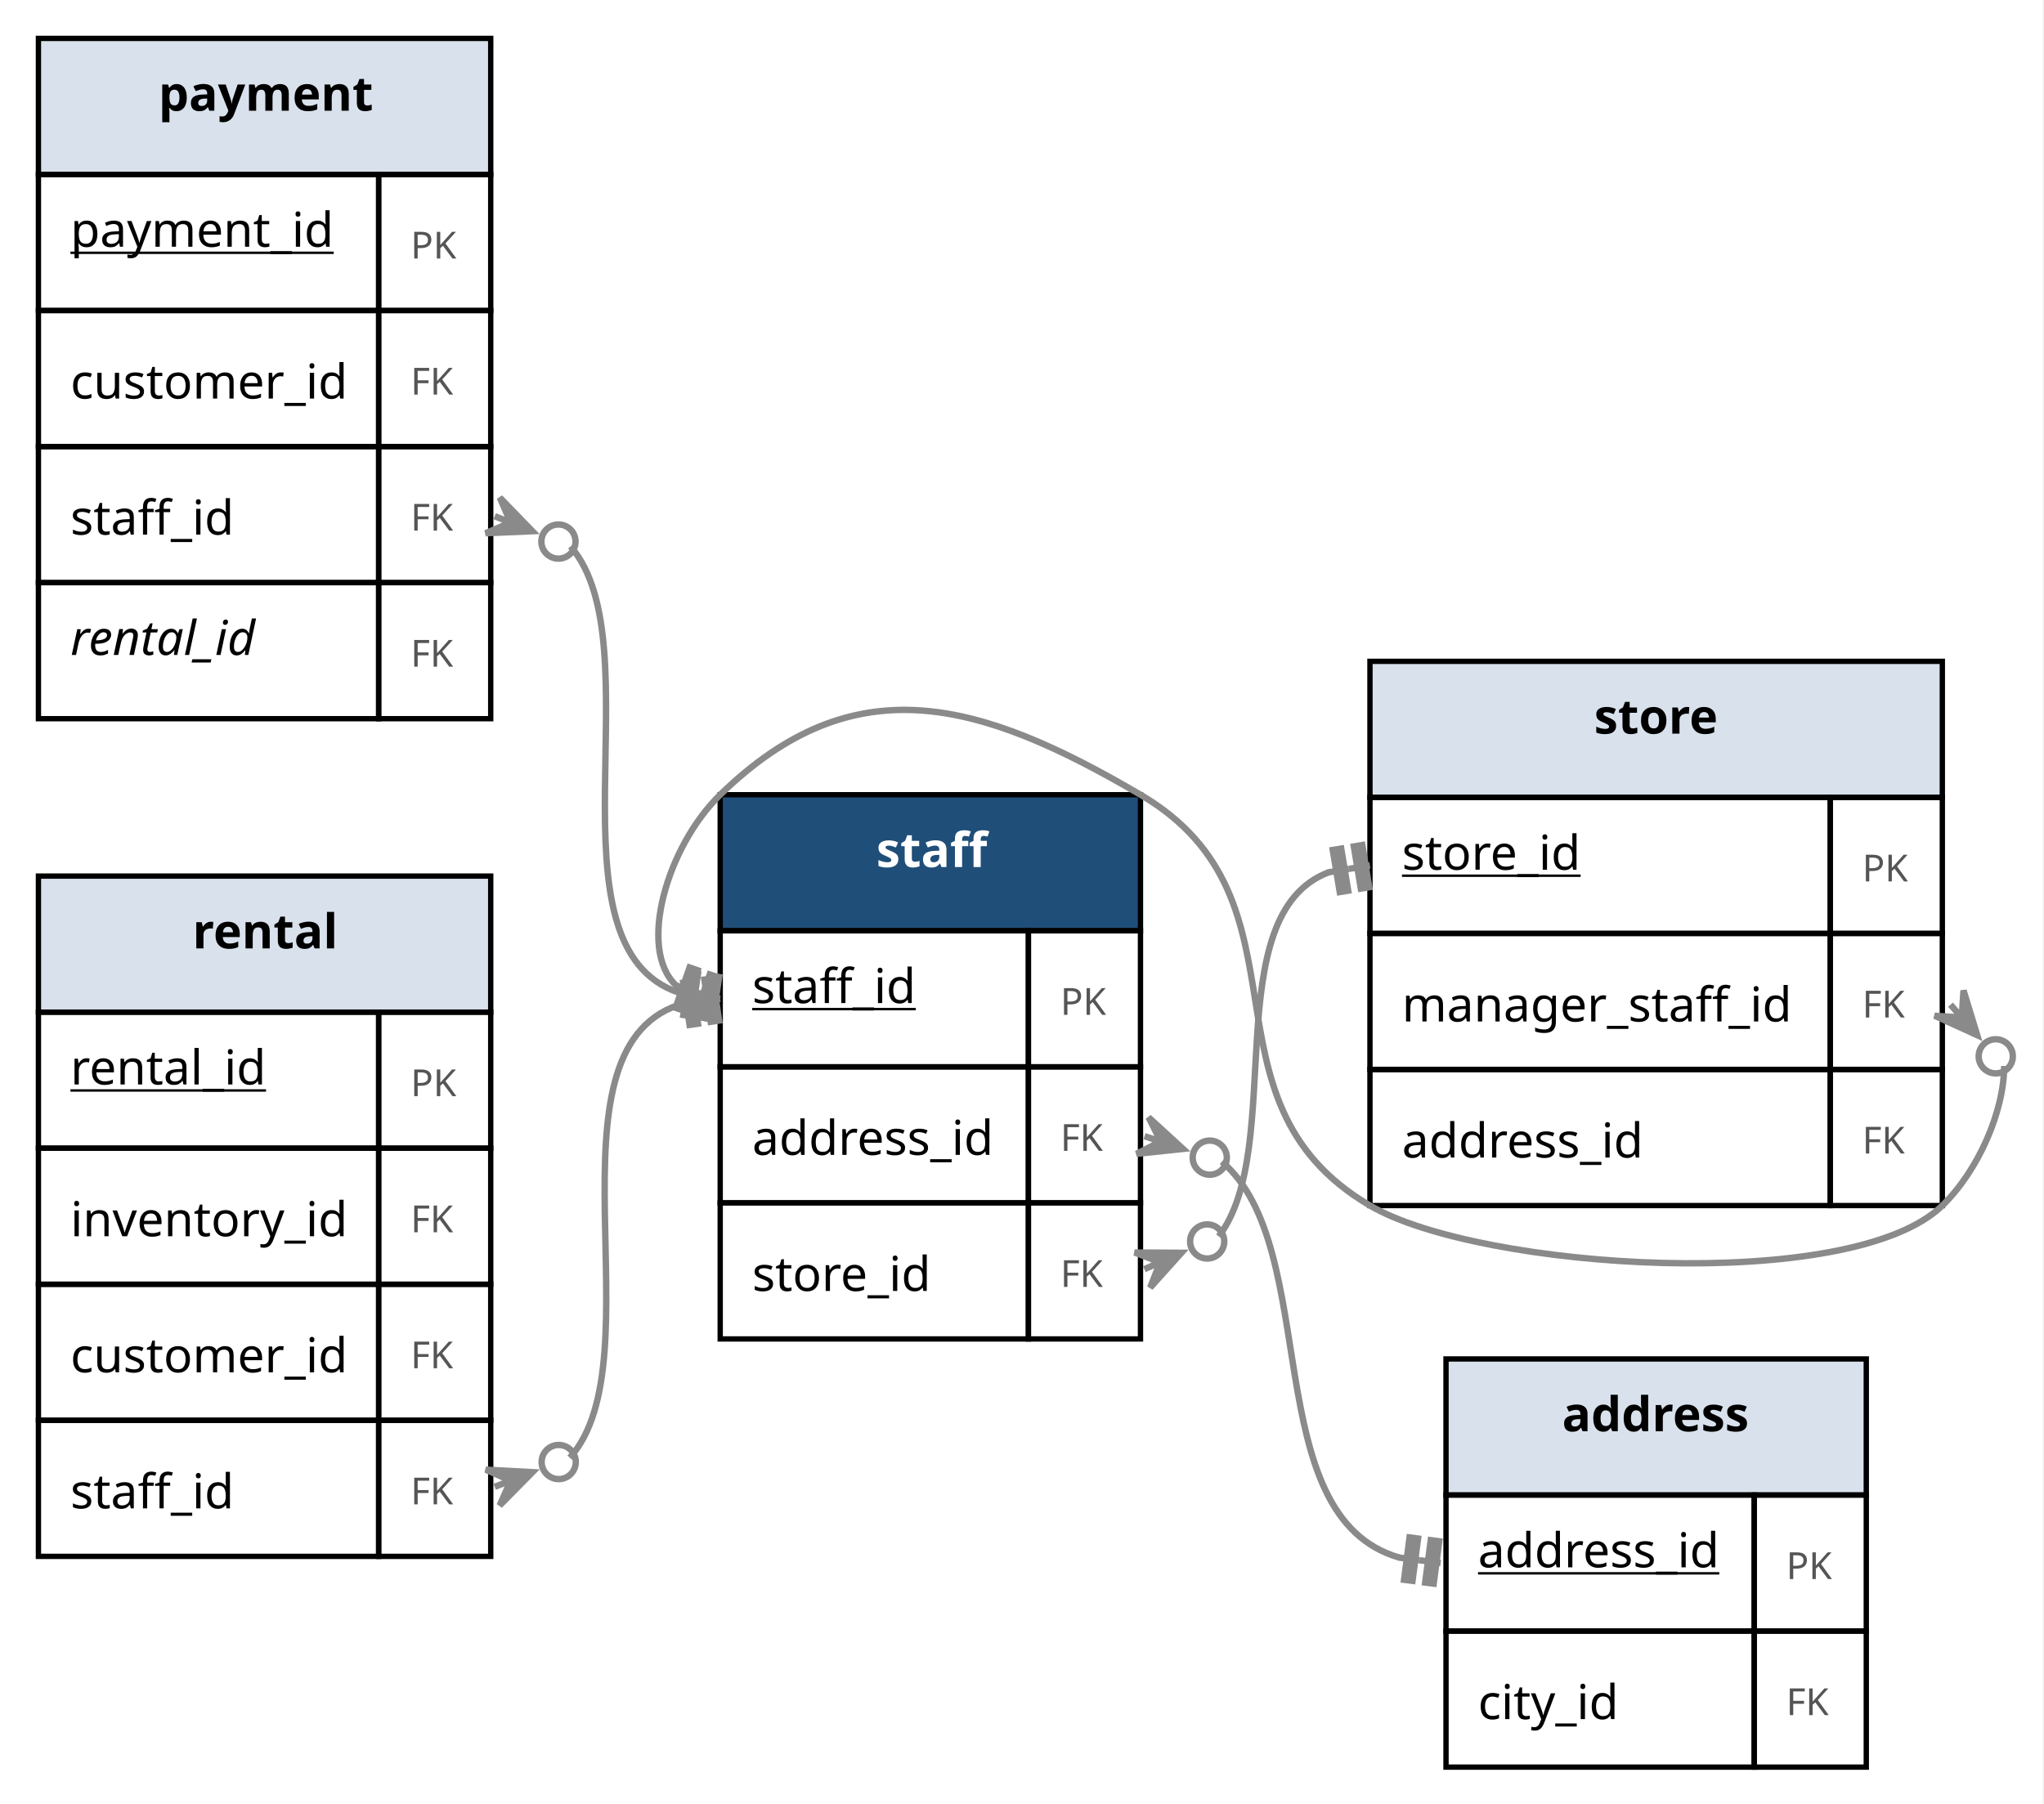
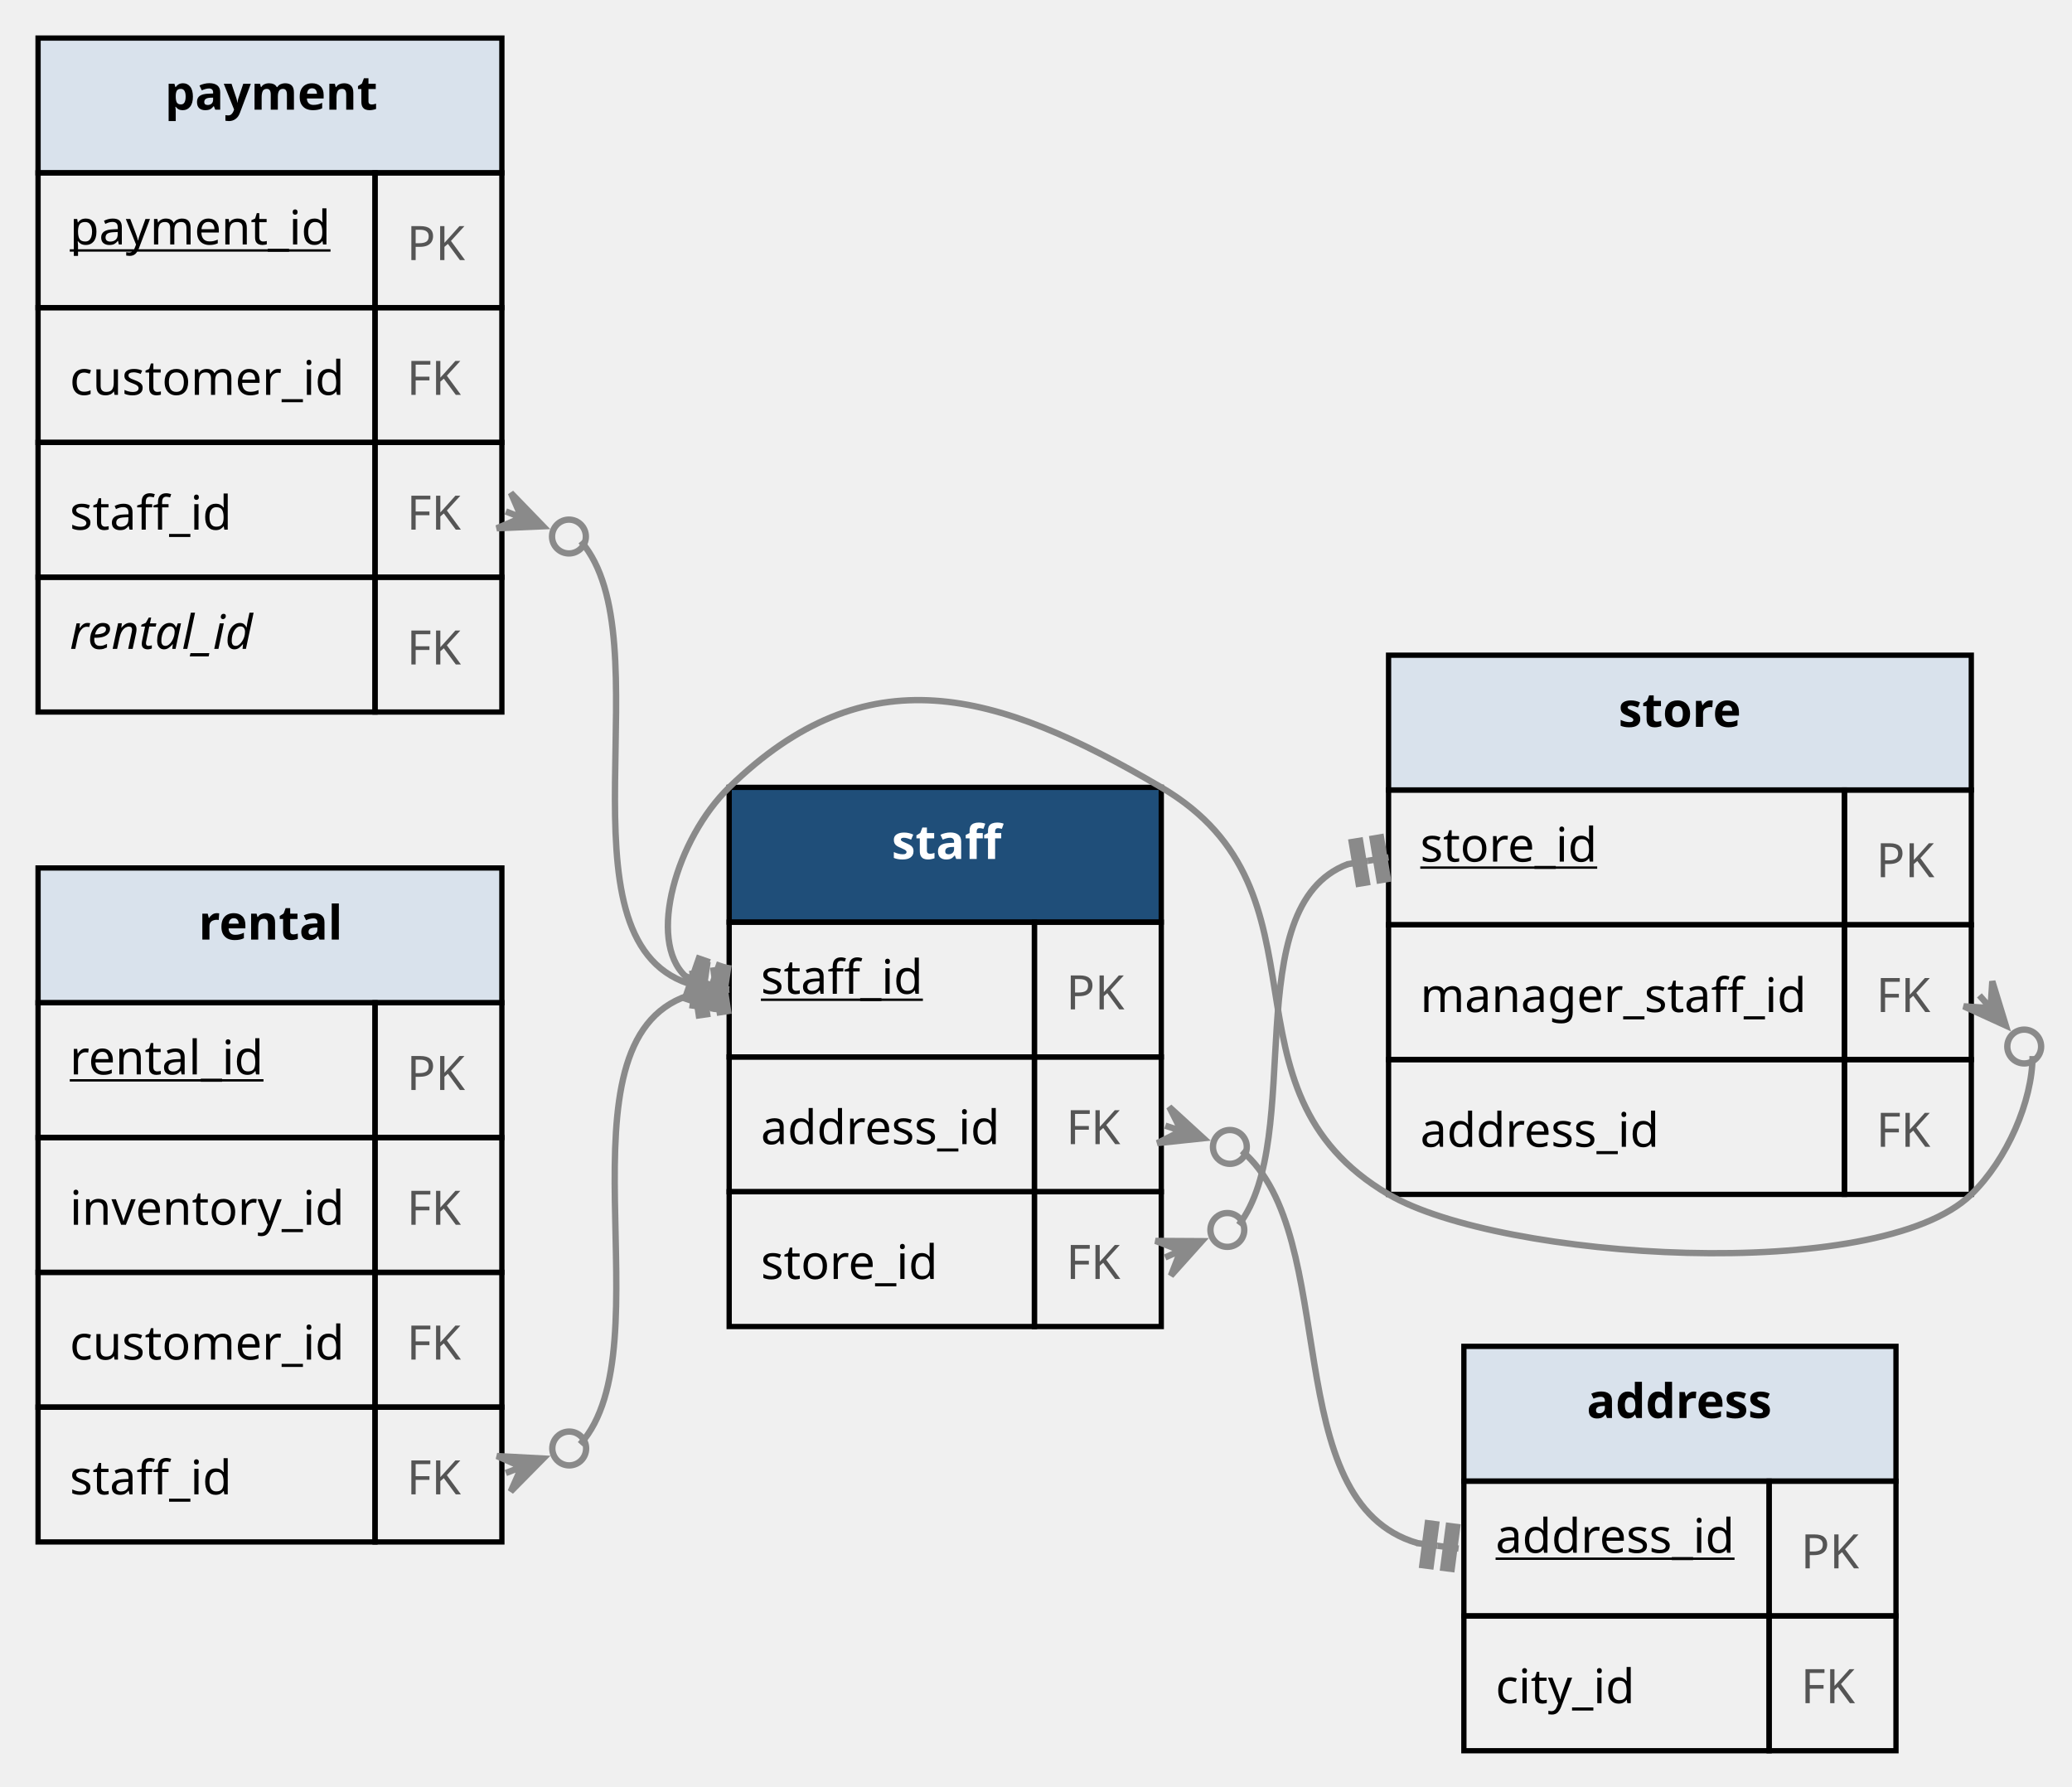
- <svg xmlns="http://www.w3.org/2000/svg" width="383pt" height="338pt" viewBox="0.00 0.00 383.00 338.00">
+ <svg xmlns="http://www.w3.org/2000/svg" width="392pt" height="338pt" viewBox="0.00 0.00 392.00 338.00">
  <g id="graph0" class="graph" transform="scale(1 1) rotate(0) translate(7.2 331.2)">
-     <polygon fill="white" stroke="none" points="-7.2,7.2 -7.2,-331.2 375.54,-331.2 375.54,7.2 -7.2,7.2" />
    <g id="node1" class="node">
-       <polygon fill="#1f4e79" stroke="none" points="127.75,-156.75 127.75,-182.25 206.5,-182.25 206.5,-156.75 127.75,-156.75" />
-       <polygon fill="none" stroke="#000000" points="127.75,-156.75 127.75,-182.25 206.5,-182.25 206.5,-156.75 127.75,-156.75" />
-       <text xml:space="preserve" text-anchor="start" x="157" y="-168.7" font-family="Noto Sans KR" font-weight="bold" font-size="9.00" fill="#ffffff">staff</text>
-       <polygon fill="none" stroke="#000000" points="127.75,-131.25 127.75,-156.75 185.5,-156.75 185.5,-131.25 127.75,-131.25" />
-       <text xml:space="preserve" text-anchor="start" x="133.75" y="-143.2" font-family="Noto Sans KR" text-decoration="underline" font-size="9.00">staff_id</text>
-       <polygon fill="none" stroke="#000000" points="185.5,-131.25 185.5,-156.75 206.5,-156.75 206.5,-131.25 185.5,-131.25" />
-       <text xml:space="preserve" text-anchor="start" x="191.5" y="-141" font-family="Noto Sans KR" font-size="7.00" fill="#555555">PK</text>
-       <polygon fill="none" stroke="#000000" points="127.75,-105.75 127.75,-131.25 185.5,-131.25 185.5,-105.75 127.75,-105.75" />
-       <text xml:space="preserve" text-anchor="start" x="133.75" y="-114.75" font-family="Noto Sans KR" font-size="9.00">address_id</text>
-       <polygon fill="none" stroke="#000000" points="185.5,-105.75 185.5,-131.25 206.5,-131.25 206.5,-105.75 185.5,-105.75" />
-       <text xml:space="preserve" text-anchor="start" x="191.5" y="-115.5" font-family="Noto Sans KR" font-size="7.00" fill="#555555">FK</text>
-       <polygon fill="none" stroke="#000000" points="127.75,-80.25 127.75,-105.75 185.5,-105.75 185.5,-80.25 127.75,-80.25" />
-       <text xml:space="preserve" text-anchor="start" x="133.75" y="-89.25" font-family="Noto Sans KR" font-size="9.00">store_id</text>
-       <polygon fill="none" stroke="#000000" points="185.5,-80.25 185.5,-105.75 206.5,-105.75 206.5,-80.25 185.5,-80.25" />
-       <text xml:space="preserve" text-anchor="start" x="191.5" y="-90" font-family="Noto Sans KR" font-size="7.00" fill="#555555">FK</text>
+       <polygon fill="#1f4e79" stroke="none" points="130.75,-156.75 130.75,-182.25 212.5,-182.25 212.5,-156.75 130.75,-156.75" />
+       <polygon fill="none" stroke="#000000" points="130.75,-156.75 130.75,-182.25 212.5,-182.25 212.5,-156.75 130.75,-156.75" />
+       <text xml:space="preserve" text-anchor="start" x="161.5" y="-168.7" font-family="Noto Sans KR" font-weight="bold" font-size="9.00" fill="#ffffff">staff</text>
+       <polygon fill="none" stroke="#000000" points="130.75,-131.25 130.75,-156.75 188.5,-156.75 188.5,-131.25 130.75,-131.25" />
+       <text xml:space="preserve" text-anchor="start" x="136.75" y="-143.2" font-family="Noto Sans KR" text-decoration="underline" font-size="9.00">staff_id</text>
+       <polygon fill="none" stroke="#000000" points="188.5,-131.25 188.5,-156.75 212.5,-156.75 212.5,-131.25 188.5,-131.25" />
+       <text xml:space="preserve" text-anchor="start" x="194.5" y="-140.25" font-family="Noto Sans KR" font-size="9.00" fill="#555555">PK</text>
+       <polygon fill="none" stroke="#000000" points="130.75,-105.75 130.75,-131.25 188.5,-131.25 188.5,-105.75 130.75,-105.75" />
+       <text xml:space="preserve" text-anchor="start" x="136.75" y="-114.75" font-family="Noto Sans KR" font-size="9.00">address_id</text>
+       <polygon fill="none" stroke="#000000" points="188.5,-105.75 188.5,-131.25 212.5,-131.25 212.5,-105.75 188.5,-105.75" />
+       <text xml:space="preserve" text-anchor="start" x="194.5" y="-114.75" font-family="Noto Sans KR" font-size="9.00" fill="#555555">FK</text>
+       <polygon fill="none" stroke="#000000" points="130.75,-80.25 130.75,-105.75 188.5,-105.75 188.5,-80.25 130.75,-80.25" />
+       <text xml:space="preserve" text-anchor="start" x="136.75" y="-89.25" font-family="Noto Sans KR" font-size="9.00">store_id</text>
+       <polygon fill="none" stroke="#000000" points="188.5,-80.25 188.5,-105.75 212.5,-105.75 212.5,-80.25 188.5,-80.25" />
+       <text xml:space="preserve" text-anchor="start" x="194.5" y="-89.25" font-family="Noto Sans KR" font-size="9.00" fill="#555555">FK</text>
    </g>
    <g id="node2" class="node">
-       <polygon fill="#d9e2ec" stroke="none" points="263.75,-51 263.75,-76.5 342.5,-76.5 342.5,-51 263.75,-51" />
-       <polygon fill="none" stroke="#000000" points="263.75,-51 263.75,-76.5 342.5,-76.5 342.5,-51 263.75,-51" />
-       <text xml:space="preserve" text-anchor="start" x="285.5" y="-62.95" font-family="Noto Sans KR" font-weight="bold" font-size="9.00" fill="#000000">address</text>
-       <polygon fill="none" stroke="#000000" points="263.75,-25.5 263.75,-51 321.5,-51 321.5,-25.5 263.75,-25.5" />
-       <text xml:space="preserve" text-anchor="start" x="269.75" y="-37.45" font-family="Noto Sans KR" text-decoration="underline" font-size="9.00">address_id</text>
-       <polygon fill="none" stroke="#000000" points="321.5,-25.5 321.5,-51 342.5,-51 342.5,-25.5 321.5,-25.5" />
-       <text xml:space="preserve" text-anchor="start" x="327.5" y="-35.25" font-family="Noto Sans KR" font-size="7.00" fill="#555555">PK</text>
-       <polygon fill="none" stroke="#000000" points="263.75,0 263.75,-25.5 321.5,-25.5 321.5,0 263.75,0" />
-       <text xml:space="preserve" text-anchor="start" x="269.75" y="-9" font-family="Noto Sans KR" font-size="9.00">city_id</text>
-       <polygon fill="none" stroke="#000000" points="321.5,0 321.5,-25.5 342.5,-25.5 342.5,0 321.5,0" />
-       <text xml:space="preserve" text-anchor="start" x="327.5" y="-9.75" font-family="Noto Sans KR" font-size="7.00" fill="#555555">FK</text>
+       <polygon fill="#d9e2ec" stroke="none" points="269.75,-51 269.75,-76.5 351.5,-76.5 351.5,-51 269.75,-51" />
+       <polygon fill="none" stroke="#000000" points="269.75,-51 269.75,-76.5 351.5,-76.5 351.5,-51 269.75,-51" />
+       <text xml:space="preserve" text-anchor="start" x="293" y="-62.95" font-family="Noto Sans KR" font-weight="bold" font-size="9.00" fill="#000000">address</text>
+       <polygon fill="none" stroke="#000000" points="269.75,-25.5 269.75,-51 327.5,-51 327.5,-25.5 269.75,-25.5" />
+       <text xml:space="preserve" text-anchor="start" x="275.75" y="-37.45" font-family="Noto Sans KR" text-decoration="underline" font-size="9.00">address_id</text>
+       <polygon fill="none" stroke="#000000" points="327.5,-25.5 327.5,-51 351.5,-51 351.5,-25.5 327.5,-25.5" />
+       <text xml:space="preserve" text-anchor="start" x="333.5" y="-34.5" font-family="Noto Sans KR" font-size="9.00" fill="#555555">PK</text>
+       <polygon fill="none" stroke="#000000" points="269.75,0 269.75,-25.5 327.5,-25.5 327.5,0 269.75,0" />
+       <text xml:space="preserve" text-anchor="start" x="275.75" y="-9" font-family="Noto Sans KR" font-size="9.00">city_id</text>
+       <polygon fill="none" stroke="#000000" points="327.5,0 327.5,-25.5 351.5,-25.5 351.5,0 327.5,0" />
+       <text xml:space="preserve" text-anchor="start" x="333.5" y="-9" font-family="Noto Sans KR" font-size="9.00" fill="#555555">FK</text>
    </g>
    <g id="edge1" class="edge">
-       <path fill="none" stroke="#8a8a8a" stroke-width="1.2" d="M221.75,-113.48C240.77,-97.28 228.19,-47.01 255.03,-39.26" />
-       <polygon fill="#8a8a8a" stroke="#8a8a8a" stroke-width="1.2" points="214.48,-115.87 205.76,-114.95 210.3,-117.25 207.26,-118.25 207.26,-118.25 207.26,-118.25 210.3,-117.25 208.01,-121.79 214.48,-115.87" />
-       <ellipse fill="none" stroke="#8a8a8a" stroke-width="1.2" cx="219.48" cy="-114.23" rx="3.2" ry="3.2" />
-       <polygon fill="#8a8a8a" stroke="#8a8a8a" stroke-width="1.2" points="261.44,-34.39 262.48,-42.32 260.89,-42.53 259.85,-34.59 261.44,-34.39" />
-       <polyline fill="none" stroke="#8a8a8a" stroke-width="1.2" points="262.75,-38.25 258.78,-38.77" />
-       <polygon fill="#8a8a8a" stroke="#8a8a8a" stroke-width="1.2" points="257.47,-34.91 258.51,-42.84 256.92,-43.05 255.89,-35.11 257.47,-34.91" />
-       <polyline fill="none" stroke="#8a8a8a" stroke-width="1.2" points="258.78,-38.77 254.82,-39.29" />
+       <path fill="none" stroke="#8a8a8a" stroke-width="1.2" d="M227.75,-113.48C246.77,-97.28 234.19,-47.01 261.03,-39.26" />
+       <polygon fill="#8a8a8a" stroke="#8a8a8a" stroke-width="1.2" points="220.48,-115.87 211.76,-114.95 216.3,-117.25 213.26,-118.25 213.26,-118.25 213.26,-118.25 216.3,-117.25 214.01,-121.79 220.48,-115.87" />
+       <ellipse fill="none" stroke="#8a8a8a" stroke-width="1.2" cx="225.48" cy="-114.23" rx="3.2" ry="3.2" />
+       <polygon fill="#8a8a8a" stroke="#8a8a8a" stroke-width="1.2" points="267.44,-34.39 268.48,-42.32 266.89,-42.53 265.85,-34.59 267.44,-34.39" />
+       <polyline fill="none" stroke="#8a8a8a" stroke-width="1.2" points="268.75,-38.25 264.78,-38.77" />
+       <polygon fill="#8a8a8a" stroke="#8a8a8a" stroke-width="1.2" points="263.47,-34.91 264.51,-42.84 262.92,-43.05 261.89,-35.11 263.47,-34.91" />
+       <polyline fill="none" stroke="#8a8a8a" stroke-width="1.2" points="264.78,-38.77 260.82,-39.29" />
    </g>
    <g id="node3" class="node">
-       <polygon fill="#d9e2ec" stroke="none" points="249.5,-181.75 249.5,-207.25 356.75,-207.25 356.75,-181.75 249.5,-181.75" />
-       <polygon fill="none" stroke="#000000" points="249.5,-181.75 249.5,-207.25 356.75,-207.25 356.75,-181.75 249.5,-181.75" />
-       <text xml:space="preserve" text-anchor="start" x="291.5" y="-193.7" font-family="Noto Sans KR" font-weight="bold" font-size="9.00" fill="#000000">store</text>
-       <polygon fill="none" stroke="#000000" points="249.5,-156.25 249.5,-181.75 335.75,-181.75 335.75,-156.25 249.5,-156.25" />
-       <text xml:space="preserve" text-anchor="start" x="255.5" y="-168.2" font-family="Noto Sans KR" text-decoration="underline" font-size="9.00">store_id</text>
-       <polygon fill="none" stroke="#000000" points="335.75,-156.25 335.75,-181.75 356.75,-181.75 356.75,-156.25 335.75,-156.25" />
-       <text xml:space="preserve" text-anchor="start" x="341.75" y="-166" font-family="Noto Sans KR" font-size="7.00" fill="#555555">PK</text>
-       <polygon fill="none" stroke="#000000" points="249.5,-130.75 249.5,-156.25 335.75,-156.25 335.75,-130.75 249.5,-130.75" />
-       <text xml:space="preserve" text-anchor="start" x="255.5" y="-139.75" font-family="Noto Sans KR" font-size="9.00">manager_staff_id</text>
-       <polygon fill="none" stroke="#000000" points="335.75,-130.75 335.75,-156.25 356.75,-156.25 356.75,-130.75 335.75,-130.75" />
-       <text xml:space="preserve" text-anchor="start" x="341.75" y="-140.5" font-family="Noto Sans KR" font-size="7.00" fill="#555555">FK</text>
-       <polygon fill="none" stroke="#000000" points="249.5,-105.25 249.5,-130.75 335.75,-130.75 335.75,-105.25 249.5,-105.25" />
-       <text xml:space="preserve" text-anchor="start" x="255.5" y="-114.25" font-family="Noto Sans KR" font-size="9.00">address_id</text>
-       <polygon fill="none" stroke="#000000" points="335.75,-105.25 335.75,-130.75 356.75,-130.75 356.75,-105.25 335.75,-105.25" />
-       <text xml:space="preserve" text-anchor="start" x="341.75" y="-115" font-family="Noto Sans KR" font-size="7.00" fill="#555555">FK</text>
+       <polygon fill="#d9e2ec" stroke="none" points="255.5,-181.75 255.5,-207.25 365.75,-207.25 365.75,-181.75 255.5,-181.75" />
+       <polygon fill="none" stroke="#000000" points="255.5,-181.75 255.5,-207.25 365.75,-207.25 365.75,-181.75 255.5,-181.75" />
+       <text xml:space="preserve" text-anchor="start" x="299" y="-193.7" font-family="Noto Sans KR" font-weight="bold" font-size="9.00" fill="#000000">store</text>
+       <polygon fill="none" stroke="#000000" points="255.5,-156.25 255.5,-181.75 341.75,-181.75 341.75,-156.25 255.5,-156.25" />
+       <text xml:space="preserve" text-anchor="start" x="261.5" y="-168.2" font-family="Noto Sans KR" text-decoration="underline" font-size="9.00">store_id</text>
+       <polygon fill="none" stroke="#000000" points="341.75,-156.25 341.75,-181.75 365.75,-181.75 365.75,-156.25 341.75,-156.25" />
+       <text xml:space="preserve" text-anchor="start" x="347.75" y="-165.25" font-family="Noto Sans KR" font-size="9.00" fill="#555555">PK</text>
+       <polygon fill="none" stroke="#000000" points="255.5,-130.75 255.5,-156.25 341.75,-156.25 341.75,-130.75 255.5,-130.75" />
+       <text xml:space="preserve" text-anchor="start" x="261.5" y="-139.75" font-family="Noto Sans KR" font-size="9.00">manager_staff_id</text>
+       <polygon fill="none" stroke="#000000" points="341.75,-130.75 341.75,-156.25 365.75,-156.25 365.75,-130.75 341.75,-130.75" />
+       <text xml:space="preserve" text-anchor="start" x="347.75" y="-139.75" font-family="Noto Sans KR" font-size="9.00" fill="#555555">FK</text>
+       <polygon fill="none" stroke="#000000" points="255.5,-105.25 255.5,-130.75 341.75,-130.75 341.75,-105.25 255.5,-105.25" />
+       <text xml:space="preserve" text-anchor="start" x="261.5" y="-114.25" font-family="Noto Sans KR" font-size="9.00">address_id</text>
+       <polygon fill="none" stroke="#000000" points="341.75,-105.25 341.75,-130.75 365.75,-130.75 365.75,-105.25 341.75,-105.25" />
+       <text xml:space="preserve" text-anchor="start" x="347.75" y="-114.25" font-family="Noto Sans KR" font-size="9.00" fill="#555555">FK</text>
    </g>
    <g id="edge2" class="edge">
-       <path fill="none" stroke="#8a8a8a" stroke-width="1.2" d="M221.16,-99.48C233.92,-116.14 220.68,-159.7 241.78,-167.72" />
-       <polygon fill="#8a8a8a" stroke="#8a8a8a" stroke-width="1.2" points="214.18,-96.4 208.32,-89.87 210.16,-94.62 207.23,-93.32 207.23,-93.32 207.23,-93.32 210.16,-94.62 205.41,-96.45 214.18,-96.4" />
-       <ellipse fill="none" stroke="#8a8a8a" stroke-width="1.2" cx="219" cy="-98.52" rx="3.2" ry="3.2" />
-       <polygon fill="#8a8a8a" stroke="#8a8a8a" stroke-width="1.2" points="249.36,-164.92 248.06,-172.82 246.48,-172.55 247.79,-164.66 249.36,-164.92" />
-       <polyline fill="none" stroke="#8a8a8a" stroke-width="1.2" points="249.5,-169 245.55,-168.35" />
-       <polygon fill="#8a8a8a" stroke="#8a8a8a" stroke-width="1.2" points="245.42,-164.27 244.11,-172.16 242.53,-171.9 243.84,-164.01 245.42,-164.27" />
-       <polyline fill="none" stroke="#8a8a8a" stroke-width="1.2" points="245.55,-168.35 241.61,-167.69" />
+       <path fill="none" stroke="#8a8a8a" stroke-width="1.2" d="M227.16,-99.48C239.92,-116.14 226.68,-159.7 247.78,-167.72" />
+       <polygon fill="#8a8a8a" stroke="#8a8a8a" stroke-width="1.2" points="220.18,-96.4 214.32,-89.87 216.16,-94.62 213.23,-93.32 213.23,-93.32 213.23,-93.32 216.16,-94.62 211.41,-96.45 220.18,-96.4" />
+       <ellipse fill="none" stroke="#8a8a8a" stroke-width="1.2" cx="225" cy="-98.52" rx="3.2" ry="3.2" />
+       <polygon fill="#8a8a8a" stroke="#8a8a8a" stroke-width="1.2" points="255.36,-164.92 254.06,-172.82 252.48,-172.55 253.79,-164.66 255.36,-164.92" />
+       <polyline fill="none" stroke="#8a8a8a" stroke-width="1.2" points="255.5,-169 251.55,-168.35" />
+       <polygon fill="#8a8a8a" stroke="#8a8a8a" stroke-width="1.2" points="251.42,-164.27 250.11,-172.16 248.53,-171.9 249.84,-164.01 251.42,-164.27" />
+       <polyline fill="none" stroke="#8a8a8a" stroke-width="1.2" points="251.55,-168.35 247.61,-167.69" />
    </g>
    <g id="edge3" class="edge">
-       <path fill="none" stroke="#8a8a8a" stroke-width="1.2" d="M368.34,-131.42C368.31,-122.88 363.51,-111.83 356.75,-105.25 339.68,-88.62 270.05,-93.19 249.5,-105.25 215.7,-125.09 240.3,-162.41 206.5,-182.25 176.31,-199.97 152.82,-206.67 127.75,-182.25 117.85,-172.61 112.15,-153.38 119.48,-146.51" />
-       <polygon fill="#8a8a8a" stroke="#8a8a8a" stroke-width="1.2" points="363.29,-137.18 355.31,-140.83 360.39,-140.49 358.28,-142.9 358.28,-142.9 358.28,-142.9 360.39,-140.49 360.72,-145.57 363.29,-137.18" />
-       <ellipse fill="none" stroke="#8a8a8a" stroke-width="1.2" cx="366.76" cy="-133.22" rx="3.2" ry="3.2" />
-       <polygon fill="#8a8a8a" stroke="#8a8a8a" stroke-width="1.2" points="124.69,-140.48 127.3,-148.04 125.79,-148.56 123.17,-141 124.69,-140.48" />
-       <polyline fill="none" stroke="#8a8a8a" stroke-width="1.2" points="126.75,-144 122.97,-145.31" />
-       <polygon fill="#8a8a8a" stroke="#8a8a8a" stroke-width="1.2" points="120.91,-141.79 123.52,-149.35 122.01,-149.87 119.39,-142.31 120.91,-141.79" />
-       <polyline fill="none" stroke="#8a8a8a" stroke-width="1.2" points="122.97,-145.31 119.19,-146.61" />
+       <path fill="none" stroke="#8a8a8a" stroke-width="1.2" d="M377.34,-131.42C377.31,-122.88 372.51,-111.83 365.75,-105.25 348.2,-88.15 276.63,-92.85 255.5,-105.25 221.7,-125.09 246.3,-162.41 212.5,-182.25 181.17,-200.64 156.78,-207.6 130.75,-182.25 120.85,-172.61 115.15,-153.38 122.48,-146.51" />
+       <polygon fill="#8a8a8a" stroke="#8a8a8a" stroke-width="1.2" points="372.29,-137.18 364.31,-140.83 369.39,-140.49 367.28,-142.9 367.28,-142.9 367.28,-142.9 369.39,-140.49 369.72,-145.57 372.29,-137.18" />
+       <ellipse fill="none" stroke="#8a8a8a" stroke-width="1.2" cx="375.76" cy="-133.22" rx="3.2" ry="3.2" />
+       <polygon fill="#8a8a8a" stroke="#8a8a8a" stroke-width="1.2" points="127.69,-140.48 130.3,-148.04 128.79,-148.56 126.17,-141 127.69,-140.48" />
+       <polyline fill="none" stroke="#8a8a8a" stroke-width="1.2" points="129.75,-144 125.97,-145.31" />
+       <polygon fill="#8a8a8a" stroke="#8a8a8a" stroke-width="1.2" points="123.91,-141.79 126.52,-149.35 125.01,-149.87 122.39,-142.31 123.91,-141.79" />
+       <polyline fill="none" stroke="#8a8a8a" stroke-width="1.2" points="125.97,-145.31 122.19,-146.61" />
    </g>
    <g id="node4" class="node">
-       <polygon fill="#d9e2ec" stroke="none" points="0,-298.5 0,-324 84.75,-324 84.75,-298.5 0,-298.5" />
-       <polygon fill="none" stroke="#000000" points="0,-298.5 0,-324 84.75,-324 84.75,-298.5 0,-298.5" />
-       <text xml:space="preserve" text-anchor="start" x="22.5" y="-310.45" font-family="Noto Sans KR" font-weight="bold" font-size="9.00" fill="#000000">payment</text>
+       <polygon fill="#d9e2ec" stroke="none" points="0,-298.5 0,-324 87.75,-324 87.75,-298.5 0,-298.5" />
+       <polygon fill="none" stroke="#000000" points="0,-298.5 0,-324 87.75,-324 87.75,-298.5 0,-298.5" />
+       <text xml:space="preserve" text-anchor="start" x="24" y="-310.45" font-family="Noto Sans KR" font-weight="bold" font-size="9.00" fill="#000000">payment</text>
      <polygon fill="none" stroke="#000000" points="0,-273 0,-298.5 63.75,-298.5 63.75,-273 0,-273" />
      <text xml:space="preserve" text-anchor="start" x="6" y="-284.95" font-family="Noto Sans KR" text-decoration="underline" font-size="9.00">payment_id</text>
-       <polygon fill="none" stroke="#000000" points="63.75,-273 63.75,-298.5 84.75,-298.5 84.75,-273 63.75,-273" />
-       <text xml:space="preserve" text-anchor="start" x="69.75" y="-282.75" font-family="Noto Sans KR" font-size="7.00" fill="#555555">PK</text>
+       <polygon fill="none" stroke="#000000" points="63.75,-273 63.75,-298.5 87.75,-298.5 87.75,-273 63.75,-273" />
+       <text xml:space="preserve" text-anchor="start" x="69.75" y="-282" font-family="Noto Sans KR" font-size="9.00" fill="#555555">PK</text>
      <polygon fill="none" stroke="#000000" points="0,-247.5 0,-273 63.75,-273 63.75,-247.5 0,-247.5" />
      <text xml:space="preserve" text-anchor="start" x="6" y="-256.5" font-family="Noto Sans KR" font-size="9.00">customer_id</text>
-       <polygon fill="none" stroke="#000000" points="63.75,-247.5 63.75,-273 84.75,-273 84.75,-247.5 63.75,-247.5" />
-       <text xml:space="preserve" text-anchor="start" x="69.75" y="-257.25" font-family="Noto Sans KR" font-size="7.00" fill="#555555">FK</text>
+       <polygon fill="none" stroke="#000000" points="63.75,-247.5 63.75,-273 87.75,-273 87.75,-247.5 63.75,-247.5" />
+       <text xml:space="preserve" text-anchor="start" x="69.75" y="-256.5" font-family="Noto Sans KR" font-size="9.00" fill="#555555">FK</text>
      <polygon fill="none" stroke="#000000" points="0,-222 0,-247.5 63.75,-247.5 63.75,-222 0,-222" />
      <text xml:space="preserve" text-anchor="start" x="6" y="-231" font-family="Noto Sans KR" font-size="9.00">staff_id</text>
-       <polygon fill="none" stroke="#000000" points="63.75,-222 63.75,-247.5 84.75,-247.5 84.75,-222 63.75,-222" />
-       <text xml:space="preserve" text-anchor="start" x="69.75" y="-231.75" font-family="Noto Sans KR" font-size="7.00" fill="#555555">FK</text>
+       <polygon fill="none" stroke="#000000" points="63.75,-222 63.75,-247.5 87.75,-247.5 87.75,-222 63.75,-222" />
+       <text xml:space="preserve" text-anchor="start" x="69.75" y="-231" font-family="Noto Sans KR" font-size="9.00" fill="#555555">FK</text>
      <polygon fill="none" stroke="#000000" points="0,-196.5 0,-222 63.75,-222 63.75,-196.5 0,-196.5" />
      <text xml:space="preserve" text-anchor="start" x="6" y="-208.45" font-family="Noto Sans KR" font-style="italic" font-size="9.00">rental_id</text>
-       <polygon fill="none" stroke="#000000" points="63.75,-196.5 63.75,-222 84.75,-222 84.75,-196.5 63.75,-196.5" />
-       <text xml:space="preserve" text-anchor="start" x="69.75" y="-206.25" font-family="Noto Sans KR" font-size="7.00" fill="#555555">FK</text>
+       <polygon fill="none" stroke="#000000" points="63.75,-196.5 63.75,-222 87.75,-222 87.75,-196.5 63.75,-196.5" />
+       <text xml:space="preserve" text-anchor="start" x="69.75" y="-205.5" font-family="Noto Sans KR" font-size="9.00" fill="#555555">FK</text>
    </g>
    <g id="edge4" class="edge">
-       <path fill="none" stroke="#8a8a8a" stroke-width="1.2" d="M99.71,-228.8C115.78,-210.18 94.05,-153.82 120.06,-145.13" />
-       <polygon fill="#8a8a8a" stroke="#8a8a8a" stroke-width="1.2" points="92.56,-231.64 83.79,-231.26 88.47,-233.27 85.5,-234.45 85.5,-234.45 85.5,-234.45 88.47,-233.27 86.45,-237.95 92.56,-231.64" />
-       <ellipse fill="none" stroke="#8a8a8a" stroke-width="1.2" cx="97.44" cy="-229.7" rx="3.2" ry="3.2" />
-       <polygon fill="#8a8a8a" stroke="#8a8a8a" stroke-width="1.2" points="126.38,-140.16 127.54,-148.07 125.96,-148.31 124.79,-140.39 126.38,-140.16" />
-       <polyline fill="none" stroke="#8a8a8a" stroke-width="1.2" points="127.75,-144 123.79,-144.58" />
-       <polygon fill="#8a8a8a" stroke="#8a8a8a" stroke-width="1.2" points="122.42,-140.74 123.58,-148.66 122,-148.89 120.84,-140.97 122.42,-140.74" />
-       <polyline fill="none" stroke="#8a8a8a" stroke-width="1.2" points="123.79,-144.58 119.84,-145.16" />
+       <path fill="none" stroke="#8a8a8a" stroke-width="1.2" d="M102.71,-228.8C118.78,-210.18 97.05,-153.82 123.06,-145.13" />
+       <polygon fill="#8a8a8a" stroke="#8a8a8a" stroke-width="1.2" points="95.56,-231.64 86.79,-231.26 91.47,-233.27 88.5,-234.45 88.5,-234.45 88.5,-234.45 91.47,-233.27 89.45,-237.95 95.56,-231.64" />
+       <ellipse fill="none" stroke="#8a8a8a" stroke-width="1.2" cx="100.44" cy="-229.7" rx="3.2" ry="3.2" />
+       <polygon fill="#8a8a8a" stroke="#8a8a8a" stroke-width="1.2" points="129.38,-140.16 130.54,-148.07 128.96,-148.31 127.79,-140.39 129.38,-140.16" />
+       <polyline fill="none" stroke="#8a8a8a" stroke-width="1.2" points="130.75,-144 126.79,-144.58" />
+       <polygon fill="#8a8a8a" stroke="#8a8a8a" stroke-width="1.2" points="125.42,-140.74 126.58,-148.66 125,-148.89 123.84,-140.97 125.42,-140.74" />
+       <polyline fill="none" stroke="#8a8a8a" stroke-width="1.2" points="126.79,-144.58 122.84,-145.16" />
    </g>
    <g id="node5" class="node">
-       <polygon fill="#d9e2ec" stroke="none" points="0,-141.5 0,-167 84.75,-167 84.75,-141.5 0,-141.5" />
-       <polygon fill="none" stroke="#000000" points="0,-141.5 0,-167 84.75,-167 84.75,-141.5 0,-141.5" />
-       <text xml:space="preserve" text-anchor="start" x="28.88" y="-153.45" font-family="Noto Sans KR" font-weight="bold" font-size="9.00" fill="#000000">rental</text>
+       <polygon fill="#d9e2ec" stroke="none" points="0,-141.5 0,-167 87.75,-167 87.75,-141.5 0,-141.5" />
+       <polygon fill="none" stroke="#000000" points="0,-141.5 0,-167 87.75,-167 87.75,-141.5 0,-141.5" />
+       <text xml:space="preserve" text-anchor="start" x="30.38" y="-153.45" font-family="Noto Sans KR" font-weight="bold" font-size="9.00" fill="#000000">rental</text>
      <polygon fill="none" stroke="#000000" points="0,-116 0,-141.5 63.75,-141.5 63.75,-116 0,-116" />
      <text xml:space="preserve" text-anchor="start" x="6" y="-127.95" font-family="Noto Sans KR" text-decoration="underline" font-size="9.00">rental_id</text>
-       <polygon fill="none" stroke="#000000" points="63.75,-116 63.75,-141.5 84.75,-141.5 84.75,-116 63.75,-116" />
-       <text xml:space="preserve" text-anchor="start" x="69.75" y="-125.75" font-family="Noto Sans KR" font-size="7.00" fill="#555555">PK</text>
+       <polygon fill="none" stroke="#000000" points="63.75,-116 63.75,-141.5 87.75,-141.5 87.75,-116 63.75,-116" />
+       <text xml:space="preserve" text-anchor="start" x="69.75" y="-125" font-family="Noto Sans KR" font-size="9.00" fill="#555555">PK</text>
      <polygon fill="none" stroke="#000000" points="0,-90.5 0,-116 63.75,-116 63.75,-90.5 0,-90.5" />
      <text xml:space="preserve" text-anchor="start" x="6" y="-99.5" font-family="Noto Sans KR" font-size="9.00">inventory_id</text>
-       <polygon fill="none" stroke="#000000" points="63.75,-90.5 63.75,-116 84.75,-116 84.75,-90.5 63.75,-90.5" />
-       <text xml:space="preserve" text-anchor="start" x="69.75" y="-100.25" font-family="Noto Sans KR" font-size="7.00" fill="#555555">FK</text>
+       <polygon fill="none" stroke="#000000" points="63.75,-90.5 63.75,-116 87.75,-116 87.75,-90.5 63.75,-90.5" />
+       <text xml:space="preserve" text-anchor="start" x="69.75" y="-99.5" font-family="Noto Sans KR" font-size="9.00" fill="#555555">FK</text>
      <polygon fill="none" stroke="#000000" points="0,-65 0,-90.5 63.75,-90.5 63.75,-65 0,-65" />
      <text xml:space="preserve" text-anchor="start" x="6" y="-74" font-family="Noto Sans KR" font-size="9.00">customer_id</text>
-       <polygon fill="none" stroke="#000000" points="63.75,-65 63.75,-90.5 84.75,-90.5 84.75,-65 63.75,-65" />
-       <text xml:space="preserve" text-anchor="start" x="69.75" y="-74.75" font-family="Noto Sans KR" font-size="7.00" fill="#555555">FK</text>
+       <polygon fill="none" stroke="#000000" points="63.75,-65 63.75,-90.5 87.75,-90.5 87.75,-65 63.75,-65" />
+       <text xml:space="preserve" text-anchor="start" x="69.75" y="-74" font-family="Noto Sans KR" font-size="9.00" fill="#555555">FK</text>
      <polygon fill="none" stroke="#000000" points="0,-39.5 0,-65 63.75,-65 63.75,-39.5 0,-39.5" />
      <text xml:space="preserve" text-anchor="start" x="6" y="-48.5" font-family="Noto Sans KR" font-size="9.00">staff_id</text>
-       <polygon fill="none" stroke="#000000" points="63.75,-39.5 63.75,-65 84.75,-65 84.75,-39.5 63.75,-39.5" />
-       <text xml:space="preserve" text-anchor="start" x="69.75" y="-49.25" font-family="Noto Sans KR" font-size="7.00" fill="#555555">FK</text>
+       <polygon fill="none" stroke="#000000" points="63.75,-39.5 63.75,-65 87.75,-65 87.75,-39.5 63.75,-39.5" />
+       <text xml:space="preserve" text-anchor="start" x="69.75" y="-48.5" font-family="Noto Sans KR" font-size="9.00" fill="#555555">FK</text>
    </g>
    <g id="edge5" class="edge">
-       <path fill="none" stroke="#8a8a8a" stroke-width="1.2" d="M99.57,-57.99C116.17,-76.51 93.67,-133.98 119.96,-142.85" />
-       <polygon fill="#8a8a8a" stroke="#8a8a8a" stroke-width="1.2" points="92.58,-55.28 86.42,-49.04 88.48,-53.69 85.5,-52.54 85.5,-52.54 85.5,-52.54 88.48,-53.69 83.82,-55.75 92.58,-55.28" />
-       <ellipse fill="none" stroke="#8a8a8a" stroke-width="1.2" cx="97.49" cy="-57.18" rx="3.2" ry="3.2" />
-       <polygon fill="#8a8a8a" stroke="#8a8a8a" stroke-width="1.2" points="127.54,-139.93 126.37,-147.84 124.79,-147.61 125.96,-139.69 127.54,-139.93" />
-       <polyline fill="none" stroke="#8a8a8a" stroke-width="1.2" points="127.75,-144 123.79,-143.41" />
-       <polygon fill="#8a8a8a" stroke="#8a8a8a" stroke-width="1.2" points="123.59,-139.34 122.42,-147.25 120.83,-147.02 122.01,-139.11 123.59,-139.34" />
-       <polyline fill="none" stroke="#8a8a8a" stroke-width="1.2" points="123.79,-143.41 119.84,-142.83" />
+       <path fill="none" stroke="#8a8a8a" stroke-width="1.2" d="M102.57,-57.99C119.17,-76.51 96.67,-133.98 122.96,-142.85" />
+       <polygon fill="#8a8a8a" stroke="#8a8a8a" stroke-width="1.2" points="95.58,-55.28 89.42,-49.04 91.48,-53.69 88.5,-52.54 88.5,-52.54 88.5,-52.54 91.48,-53.69 86.82,-55.75 95.58,-55.28" />
+       <ellipse fill="none" stroke="#8a8a8a" stroke-width="1.2" cx="100.49" cy="-57.18" rx="3.2" ry="3.2" />
+       <polygon fill="#8a8a8a" stroke="#8a8a8a" stroke-width="1.2" points="130.54,-139.93 129.37,-147.84 127.79,-147.61 128.96,-139.69 130.54,-139.93" />
+       <polyline fill="none" stroke="#8a8a8a" stroke-width="1.2" points="130.75,-144 126.79,-143.41" />
+       <polygon fill="#8a8a8a" stroke="#8a8a8a" stroke-width="1.2" points="126.59,-139.34 125.42,-147.25 123.83,-147.02 125.01,-139.11 126.59,-139.34" />
+       <polyline fill="none" stroke="#8a8a8a" stroke-width="1.2" points="126.79,-143.41 122.84,-142.83" />
    </g>
  </g>
</svg>
